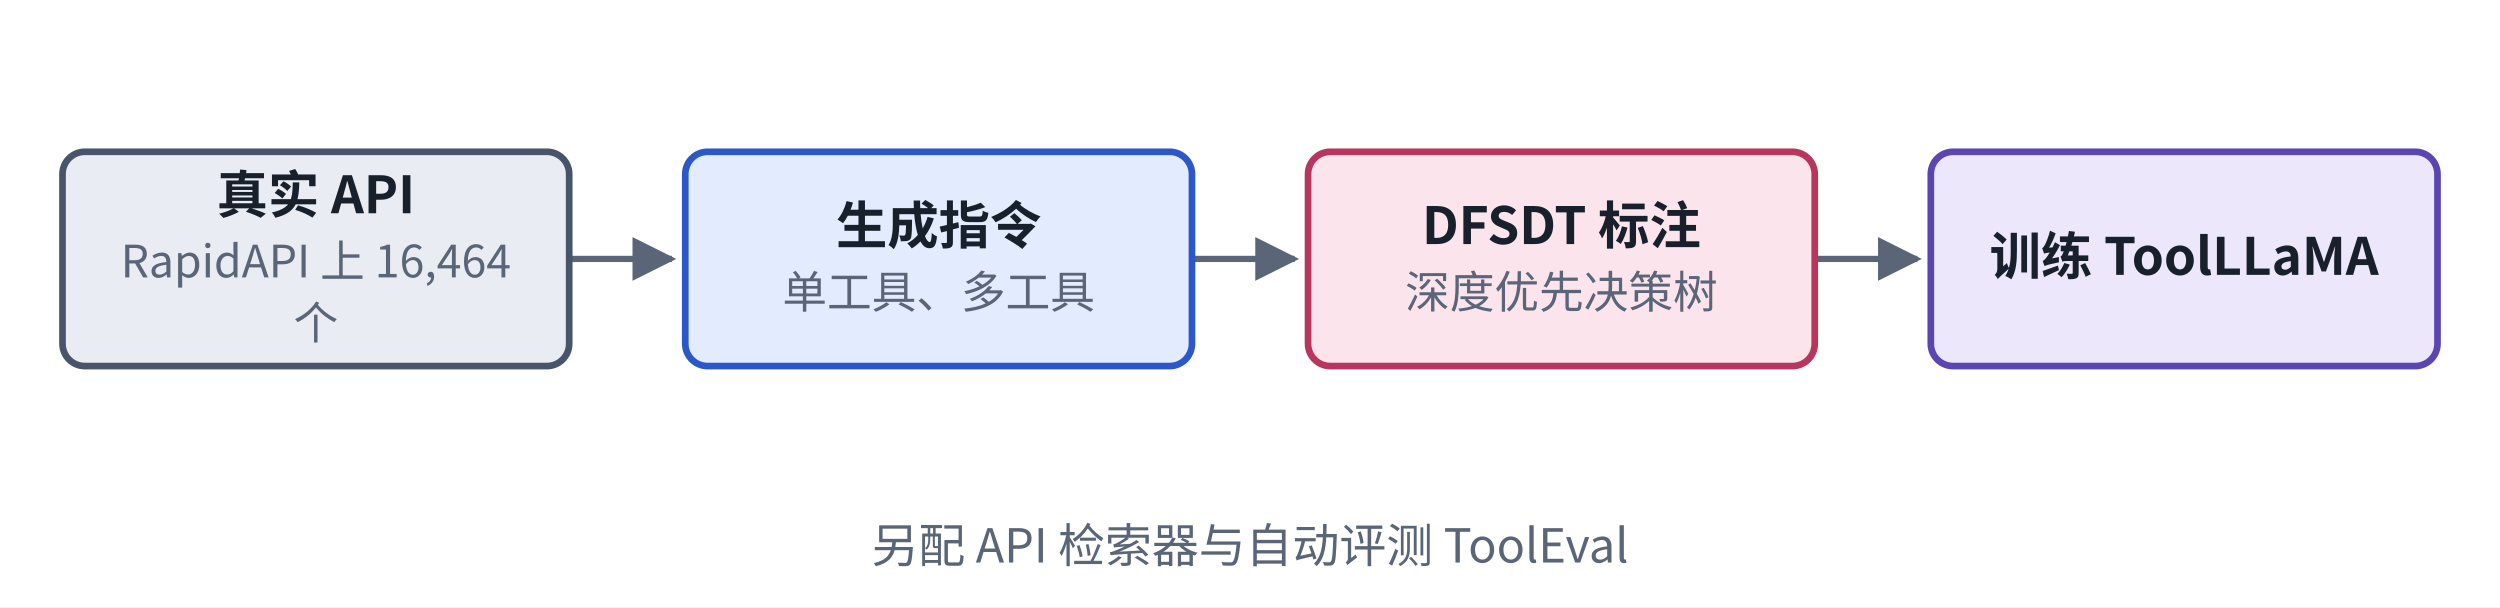
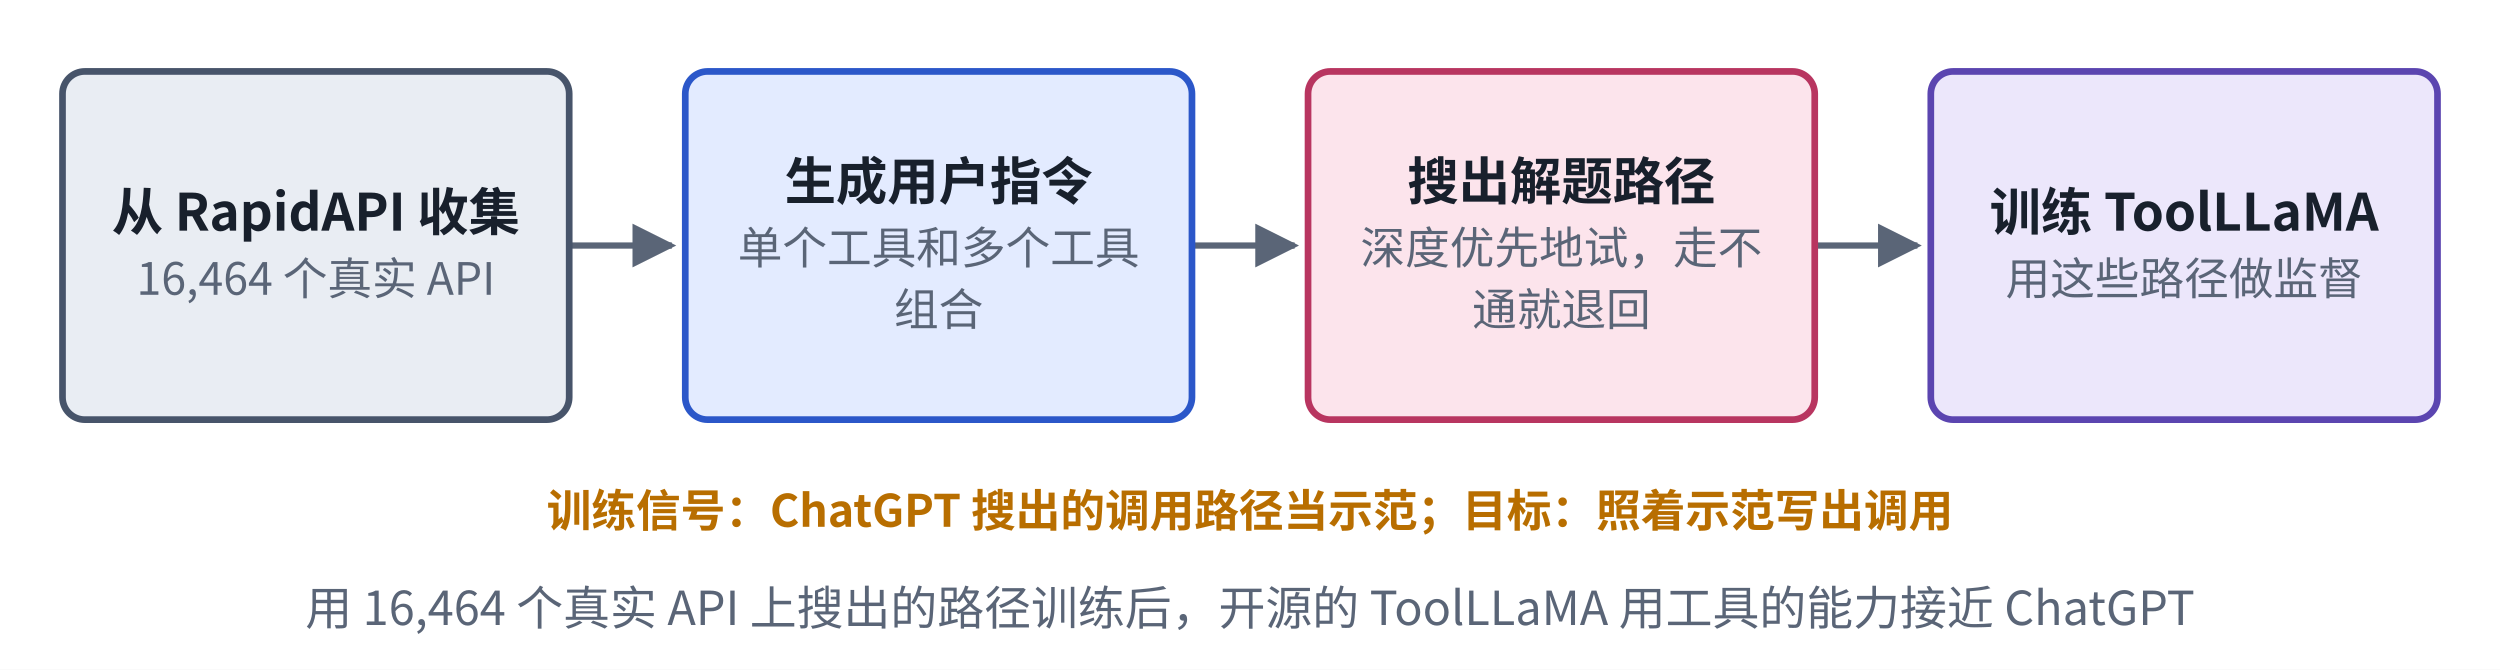
- <svg xmlns="http://www.w3.org/2000/svg" viewBox="0 0 560 136" width="560" height="136" role="img" aria-label="ToolLLM 结构">
+ <svg xmlns="http://www.w3.org/2000/svg" viewBox="0 0 560 150" width="560" height="150" role="img" aria-label="ToolLLM 结构">
  <defs>
    <marker id="ah-cardt5" viewBox="0 0 10 10" refX="9" refY="5" markerWidth="7" markerHeight="7" orient="auto-start-reverse">
      <path d="M0,0 L10,5 L0,10 z" fill="#5A6577" />
    </marker>
  </defs>
-   <rect x="0" y="0" width="560" height="136" fill="#ffffff" />
-   <path d="M127.5,58 L150.5,58" fill="none" stroke="#5A6577" stroke-width="1.4" marker-end="url(#ah-cardt5)" />
-   <path d="M267,58 L290,58" fill="none" stroke="#5A6577" stroke-width="1.4" marker-end="url(#ah-cardt5)" />
-   <path d="M406.5,58 L429.5,58" fill="none" stroke="#5A6577" stroke-width="1.4" marker-end="url(#ah-cardt5)" />
-   <rect x="14" y="34" width="113.5" height="48" rx="5" fill="#E9EDF3" stroke="#47546A" stroke-width="1.5" />
-   <rect x="153.5" y="34" width="113.5" height="48" rx="5" fill="#E3EBFF" stroke="#2B57C9" stroke-width="1.5" />
-   <rect x="293" y="34" width="113.5" height="48" rx="5" fill="#FCE4EC" stroke="#B83560" stroke-width="1.5" />
-   <rect x="432.5" y="34" width="113.5" height="48" rx="5" fill="#ECE7FB" stroke="#5B45B0" stroke-width="1.5" />
-   <text x="70.75" y="47.765" text-anchor="middle" font-size="11.5" font-weight="600" fill="#18202C" font-family="PingFang SC, Noto Sans CJK SC, Microsoft YaHei, sans-serif">真实 API</text>
-   <text x="70.75" y="62.135" text-anchor="middle" font-size="10" font-weight="400" fill="#5A6577" font-family="PingFang SC, Noto Sans CJK SC, Microsoft YaHei, sans-serif">RapidAPI 上 16,464</text>
-   <text x="70.75" y="75.935" text-anchor="middle" font-size="10" font-weight="400" fill="#5A6577" font-family="PingFang SC, Noto Sans CJK SC, Microsoft YaHei, sans-serif">个</text>
-   <text x="210.25" y="54.665" text-anchor="middle" font-size="11.5" font-weight="600" fill="#18202C" font-family="PingFang SC, Noto Sans CJK SC, Microsoft YaHei, sans-serif">生成指令</text>
-   <text x="210.25" y="69.035" text-anchor="middle" font-size="10" font-weight="400" fill="#5A6577" font-family="PingFang SC, Noto Sans CJK SC, Microsoft YaHei, sans-serif">单工具、多工具</text>
-   <text x="349.75" y="54.665" text-anchor="middle" font-size="11.5" font-weight="600" fill="#18202C" font-family="PingFang SC, Noto Sans CJK SC, Microsoft YaHei, sans-serif">DFSDT 标注</text>
-   <text x="349.75" y="69.035" text-anchor="middle" font-size="10" font-weight="400" fill="#5A6577" font-family="PingFang SC, Noto Sans CJK SC, Microsoft YaHei, sans-serif">深度优先决策树</text>
-   <text x="489.25" y="61.565" text-anchor="middle" font-size="11.5" font-weight="600" fill="#18202C" font-family="PingFang SC, Noto Sans CJK SC, Microsoft YaHei, sans-serif">训练 ToolLLaMA</text>
-   <text x="280" y="126" text-anchor="middle" font-size="10.5" font-weight="500" fill="#5A6577" font-family="PingFang SC, Noto Sans CJK SC, Microsoft YaHei, sans-serif">另配 API 检索器与自动评测 ToolEval</text>
+   <rect x="0" y="0" width="560" height="150" fill="#ffffff" />
+   <path d="M127.5,55 L150.5,55" fill="none" stroke="#5A6577" stroke-width="1.4" marker-end="url(#ah-cardt5)" />
+   <path d="M267,55 L290,55" fill="none" stroke="#5A6577" stroke-width="1.4" marker-end="url(#ah-cardt5)" />
+   <path d="M406.5,55 L429.5,55" fill="none" stroke="#5A6577" stroke-width="1.4" marker-end="url(#ah-cardt5)" />
+   <rect x="14" y="16" width="113.5" height="78" rx="5" fill="#E9EDF3" stroke="#47546A" stroke-width="1.5" />
+   <rect x="153.5" y="16" width="113.5" height="78" rx="5" fill="#E3EBFF" stroke="#2B57C9" stroke-width="1.5" />
+   <rect x="293" y="16" width="113.5" height="78" rx="5" fill="#FCE4EC" stroke="#B83560" stroke-width="1.5" />
+   <rect x="432.5" y="16" width="113.5" height="78" rx="5" fill="#ECE7FB" stroke="#5B45B0" stroke-width="1.5" />
+   <text x="70.75" y="51.665" text-anchor="middle" font-size="11.5" font-weight="600" fill="#18202C" font-family="PingFang SC, Noto Sans CJK SC, Microsoft YaHei, sans-serif">从 RapidAPI 收集</text>
+   <text x="70.75" y="66.035" text-anchor="middle" font-size="10" font-weight="400" fill="#5A6577" font-family="PingFang SC, Noto Sans CJK SC, Microsoft YaHei, sans-serif">16,464 个真实 API</text>
+   <text x="210.25" y="44.765" text-anchor="middle" font-size="11.5" font-weight="600" fill="#18202C" font-family="PingFang SC, Noto Sans CJK SC, Microsoft YaHei, sans-serif">生成用户指令</text>
+   <text x="210.25" y="59.135" text-anchor="middle" font-size="10" font-weight="400" fill="#5A6577" font-family="PingFang SC, Noto Sans CJK SC, Microsoft YaHei, sans-serif">单个工具和多个工具</text>
+   <text x="210.25" y="72.935" text-anchor="middle" font-size="10" font-weight="400" fill="#5A6577" font-family="PingFang SC, Noto Sans CJK SC, Microsoft YaHei, sans-serif">组合</text>
+   <text x="349.75" y="44.765" text-anchor="middle" font-size="11.5" font-weight="600" fill="#18202C" font-family="PingFang SC, Noto Sans CJK SC, Microsoft YaHei, sans-serif">搜出解题路径</text>
+   <text x="349.75" y="59.135" text-anchor="middle" font-size="10" font-weight="400" fill="#5A6577" font-family="PingFang SC, Noto Sans CJK SC, Microsoft YaHei, sans-serif">深度优先地试，走不</text>
+   <text x="349.75" y="72.935" text-anchor="middle" font-size="10" font-weight="400" fill="#5A6577" font-family="PingFang SC, Noto Sans CJK SC, Microsoft YaHei, sans-serif">通就退回</text>
+   <text x="489.25" y="51.665" text-anchor="middle" font-size="11.5" font-weight="600" fill="#18202C" font-family="PingFang SC, Noto Sans CJK SC, Microsoft YaHei, sans-serif">训练 ToolLLaMA</text>
+   <text x="489.25" y="66.035" text-anchor="middle" font-size="10" font-weight="400" fill="#5A6577" font-family="PingFang SC, Noto Sans CJK SC, Microsoft YaHei, sans-serif">用这些路径做监督</text>
+   <text x="280" y="118" text-anchor="middle" font-size="10" font-weight="600" fill="#B86E00" font-family="PingFang SC, Noto Sans CJK SC, Microsoft YaHei, sans-serif">训练信号：ChatGPT 搜出的调用路径当示范；目标：照着示范写出调用</text>
+   <text x="280" y="140" text-anchor="middle" font-size="10.5" font-weight="500" fill="#5A6577" font-family="PingFang SC, Noto Sans CJK SC, Microsoft YaHei, sans-serif">用 16,464 个真实 API 上搜出的路径训练后，开源的 ToolLLaMA 用工具的能力接近 ChatGPT</text>
</svg>
